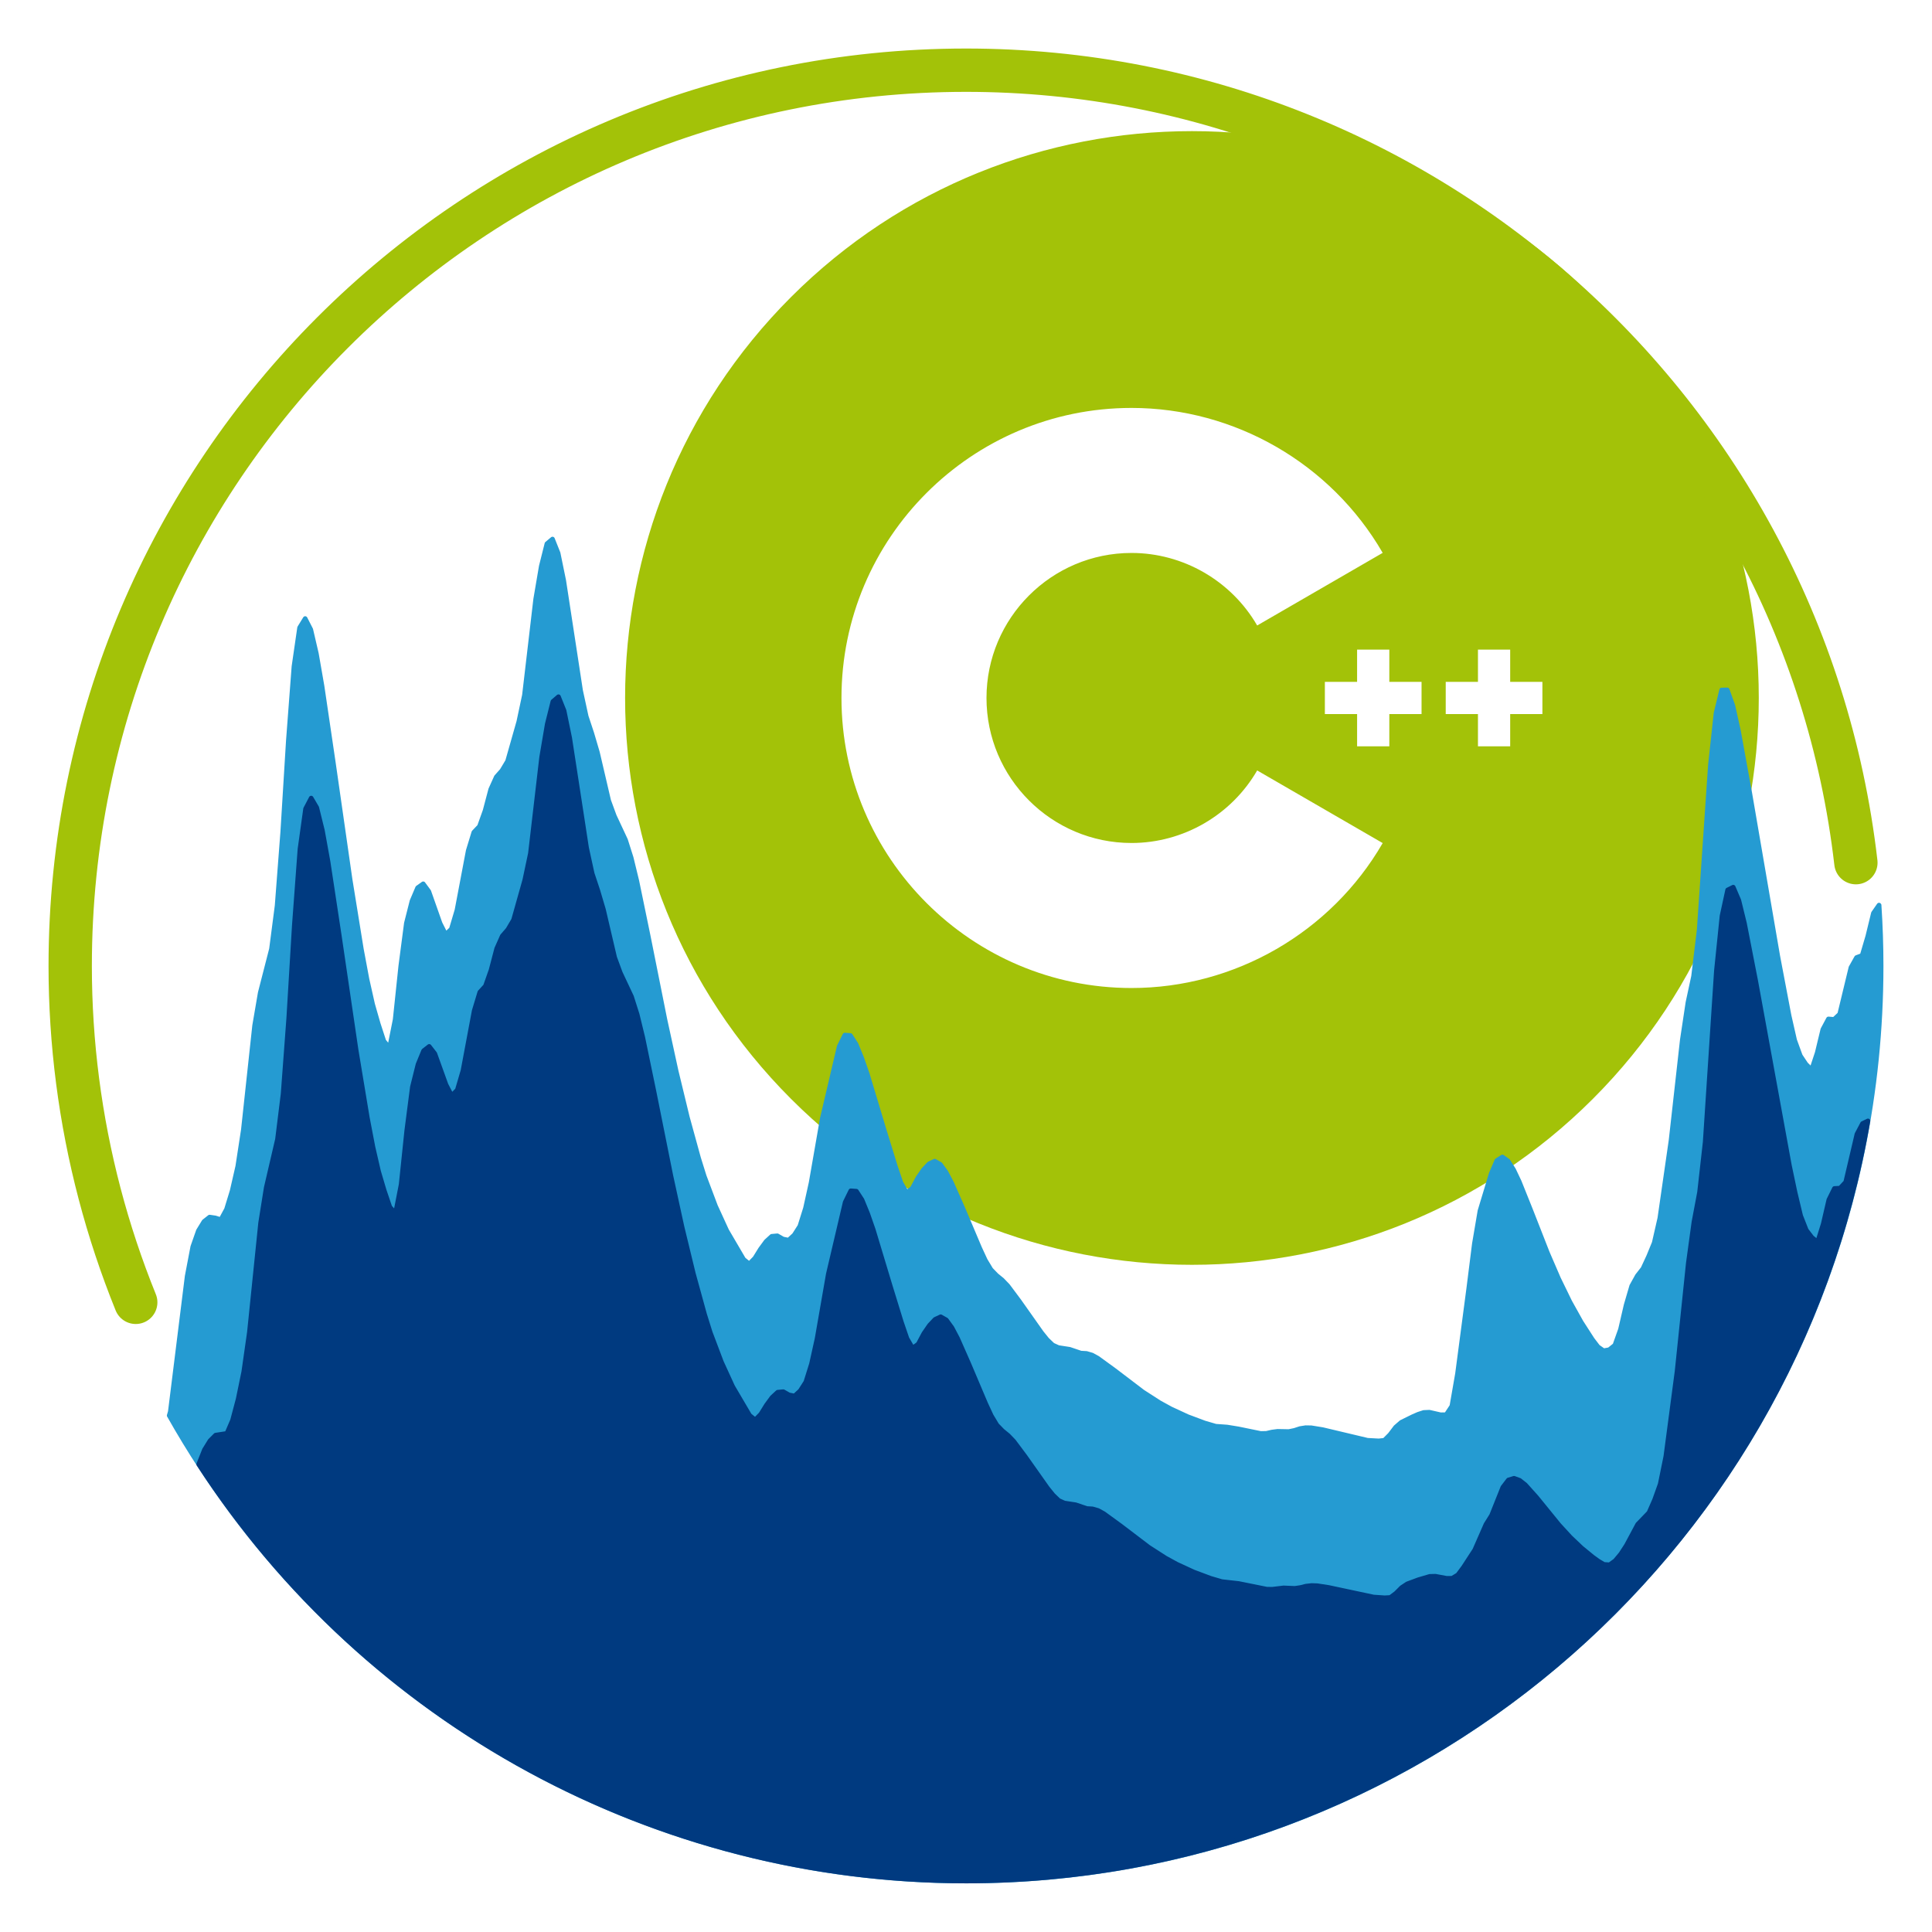
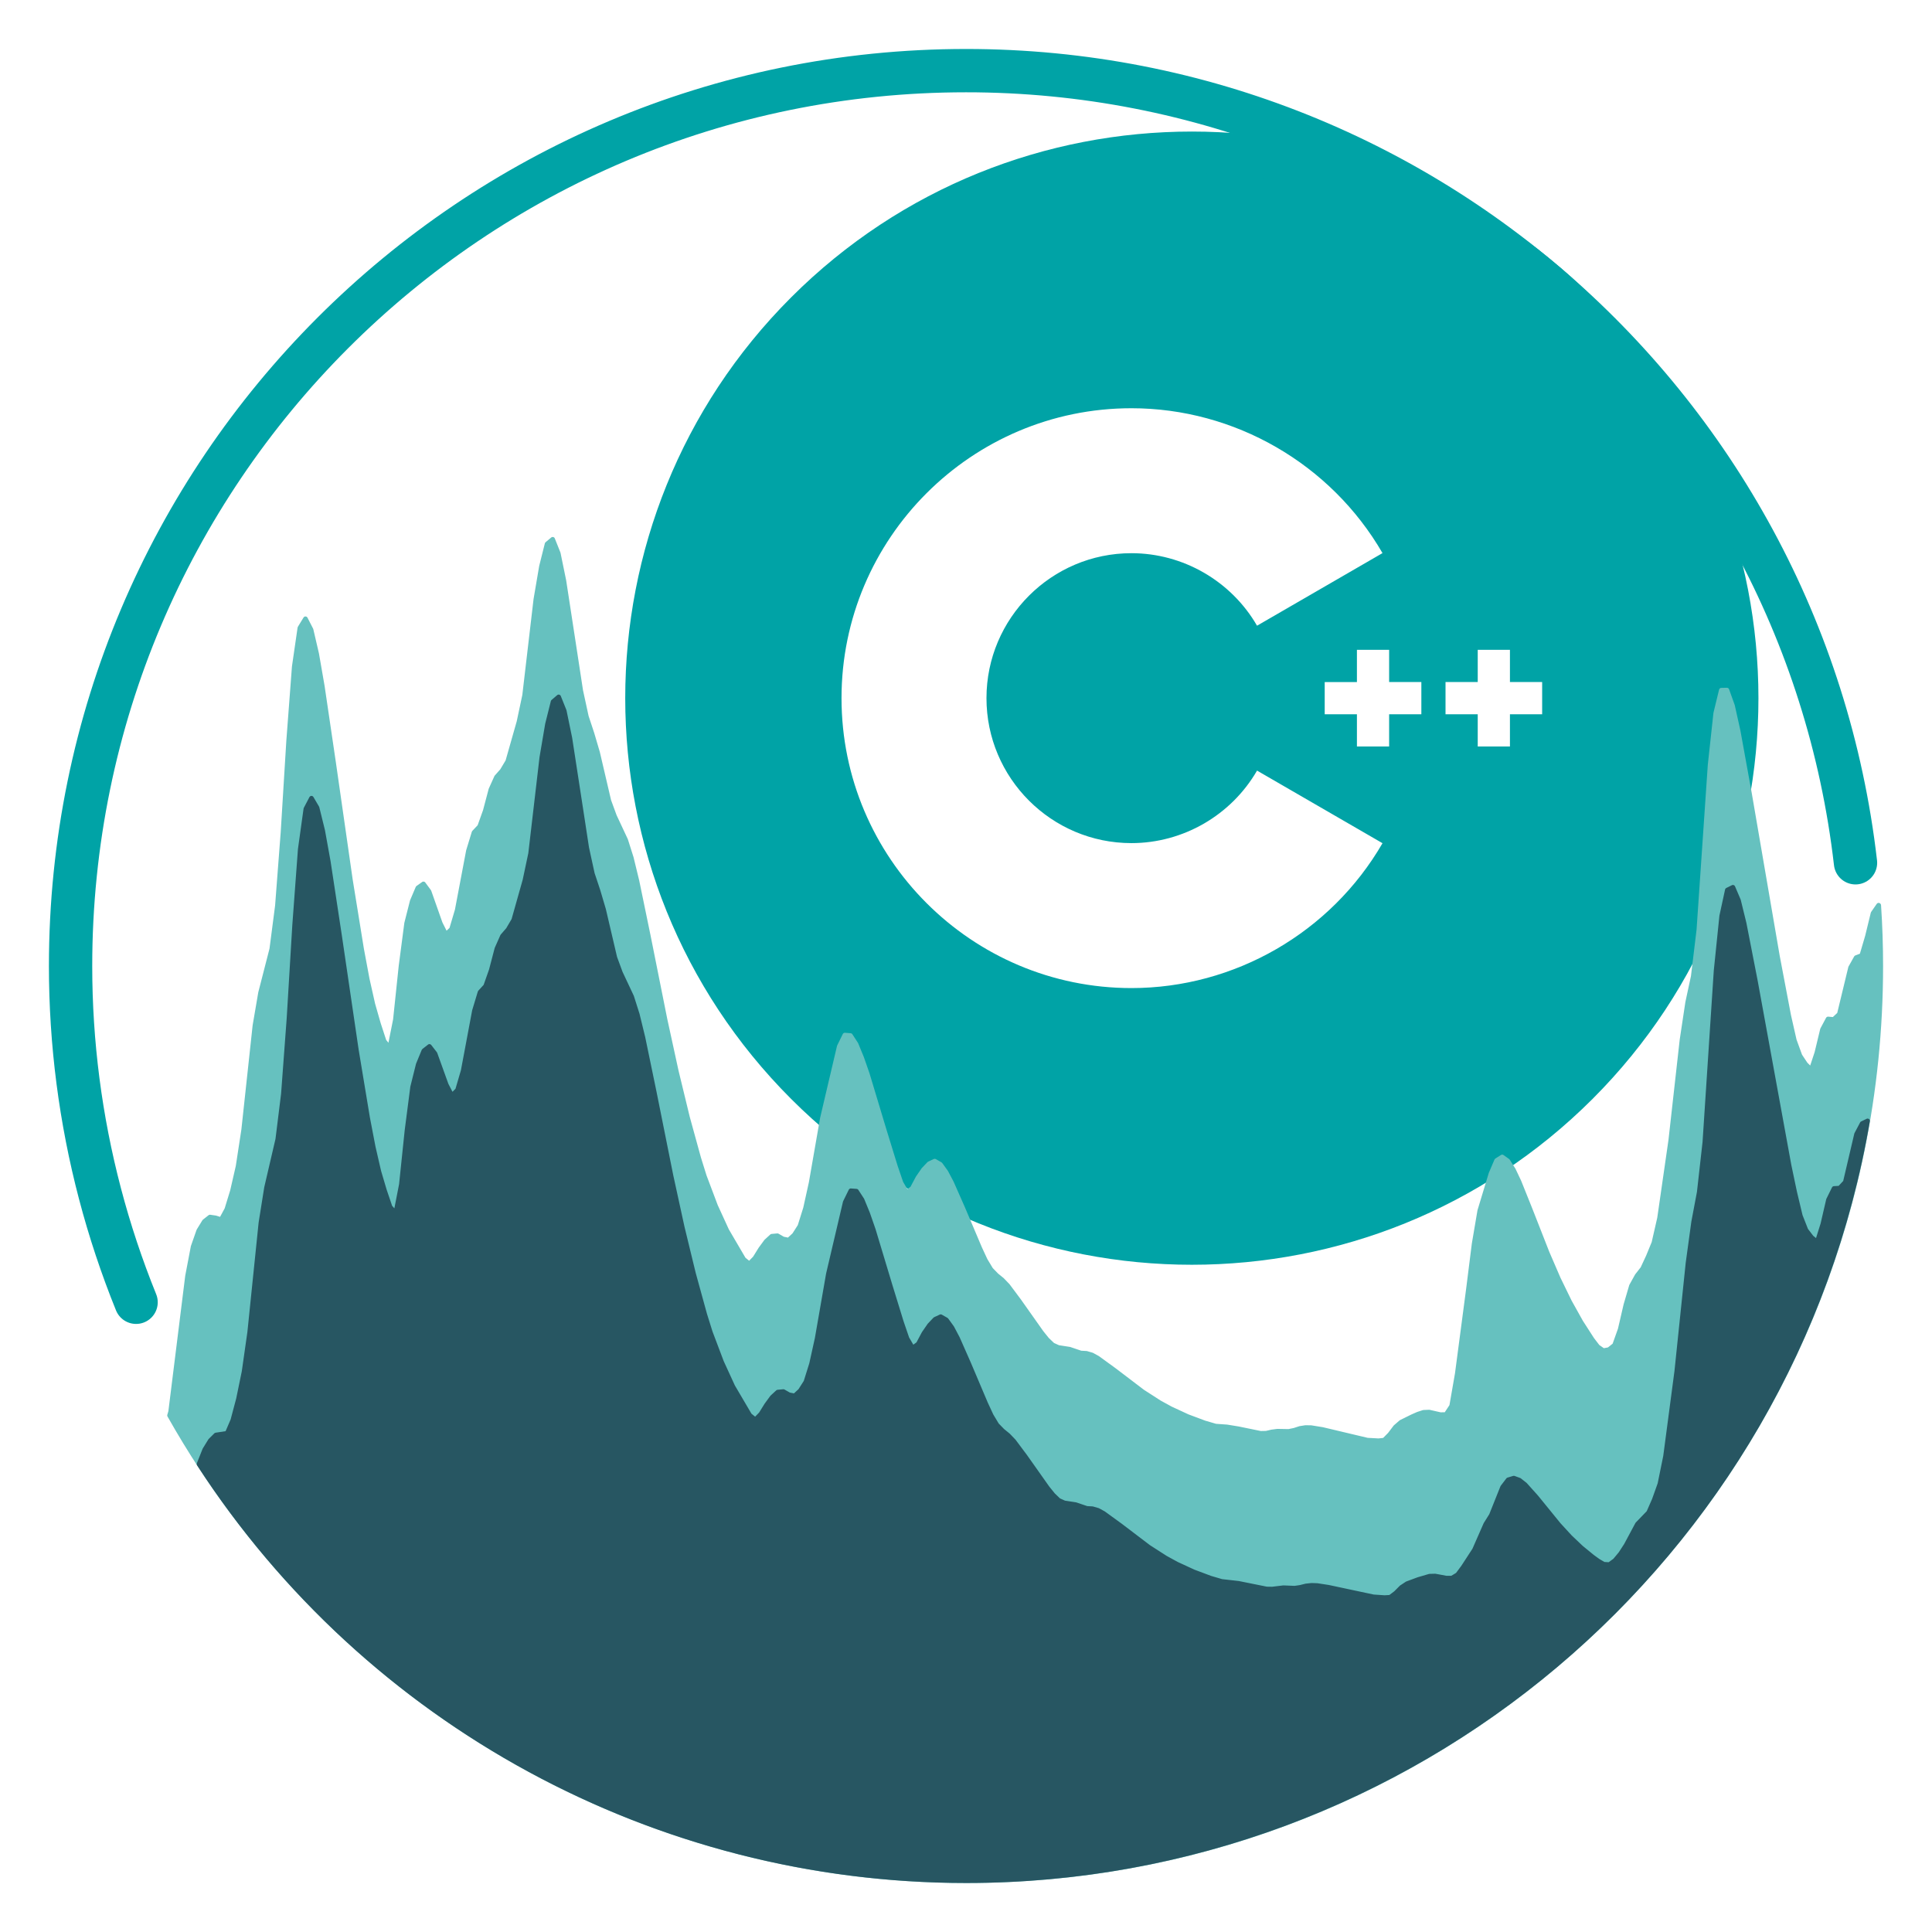
- <svg xmlns="http://www.w3.org/2000/svg" width="199.017mm" height="199.005mm" viewBox="0 0 199.017 199.005" version="1.1" id="svg4349">
-   <defs id="defs4343" />
-   <g id="layer1" transform="translate(-4.057122,3.496579)">
-     <g id="g5020" transform="matrix(0.3527778,0,0,-0.3527778,-2694.704,-2465.873)">
-       <path id="path3058" style="color:#000000;font-style:normal;font-variant:normal;font-weight:normal;font-stretch:normal;font-size:medium;line-height:normal;font-family:sans-serif;font-variant-ligatures:normal;font-variant-position:normal;font-variant-caps:normal;font-variant-numeric:normal;font-variant-alternates:normal;font-variant-east-asian:normal;font-feature-settings:normal;font-variation-settings:normal;text-indent:0;text-align:start;text-decoration:none;text-decoration-line:none;text-decoration-style:solid;text-decoration-color:#000000;letter-spacing:normal;word-spacing:normal;text-transform:none;writing-mode:lr-tb;direction:ltr;text-orientation:mixed;dominant-baseline:auto;baseline-shift:baseline;text-anchor:start;white-space:normal;shape-padding:0;shape-margin:0;inline-size:0;clip-rule:nonzero;display:inline;overflow:visible;visibility:visible;isolation:auto;mix-blend-mode:normal;color-interpolation:sRGB;color-interpolation-filters:linearRGB;solid-color:#000000;solid-opacity:1;vector-effect:none;fill:#a3c208;fill-opacity:1;fill-rule:evenodd;stroke:none;stroke-width:12.217;stroke-linecap:round;stroke-linejoin:round;stroke-miterlimit:10;stroke-dasharray:none;stroke-dashoffset:0;stroke-opacity:1;color-rendering:auto;image-rendering:auto;shape-rendering:auto;text-rendering:auto;enable-background:accumulate;stop-color:#000000" d="m 7998.077,-7024.325 c -40.806,-1e-4 -81.611,-15.568 -112.745,-46.702 -62.267,-62.268 -62.269,-163.223 0,-225.491 62.268,-62.268 163.225,-62.268 225.493,0 62.268,62.268 62.267,163.224 0,225.492 -31.134,31.134 -71.941,46.701 -112.746,46.701 z m -17.645,-74.755 c 30.134,-3e-4 58.237,-16.216 73.342,-42.319 l -36.652,-21.209 c -7.559,13.065 -21.62,21.183 -36.69,21.183 -23.35,2e-4 -42.346,-18.996 -42.346,-42.346 0,-23.35 18.996,-42.346 42.346,-42.346 15.071,0 29.132,8.117 36.693,21.184 l 36.652,-21.208 c -15.105,-26.105 -43.209,-42.322 -73.345,-42.322 -46.699,0 -84.691,37.992 -84.692,84.692 0,46.699 37.993,84.691 84.692,84.691 z m 65.871,-70.576 h 9.41 v -9.409 h 9.41 v -9.41 h -9.41 v -9.411 h -9.41 v 9.409 h -9.412 v 9.41 h 9.41 z m 35.29,0 h 9.409 v -9.41 h 9.41 v -9.41 h -9.41 v -9.409 h -9.409 v 9.409 h -9.41 v 9.41 h 9.412 z" />
-       <path style="color:#000000;font-style:normal;font-variant:normal;font-weight:normal;font-stretch:normal;font-size:medium;line-height:normal;font-family:sans-serif;font-variant-ligatures:normal;font-variant-position:normal;font-variant-caps:normal;font-variant-numeric:normal;font-variant-alternates:normal;font-variant-east-asian:normal;font-feature-settings:normal;font-variation-settings:normal;text-indent:0;text-align:start;text-decoration:none;text-decoration-line:none;text-decoration-style:solid;text-decoration-color:#000000;letter-spacing:normal;word-spacing:normal;text-transform:none;writing-mode:lr-tb;direction:ltr;text-orientation:mixed;dominant-baseline:auto;baseline-shift:baseline;text-anchor:start;white-space:normal;shape-padding:0;shape-margin:0;inline-size:0;clip-rule:nonzero;display:inline;overflow:visible;visibility:visible;isolation:auto;mix-blend-mode:normal;color-interpolation:sRGB;color-interpolation-filters:linearRGB;solid-color:#000000;solid-opacity:1;vector-effect:none;fill:#a3c208;fill-opacity:1;fill-rule:evenodd;stroke:none;stroke-linecap:round;stroke-linejoin:round;stroke-miterlimit:10;stroke-dasharray:none;stroke-dashoffset:0;stroke-opacity:1;color-rendering:auto;image-rendering:auto;shape-rendering:auto;text-rendering:auto;enable-background:accumulate;stop-color:#000000" d="m 8115.142,-7066.707 c -64.602,64.602 -169.528,64.602 -234.13,2e-4 -64.602,-64.602 -64.603,-169.529 0,-234.131 64.602,-64.602 169.53,-64.602 234.132,4e-4 64.602,64.602 64.601,169.529 -9e-4,234.131 z m -8.639,-8.639 c 59.933,-59.933 59.934,-156.92 8e-4,-216.853 -59.934,-59.934 -156.922,-59.934 -216.855,-6e-4 -59.933,59.934 -59.932,156.921 0,216.854 59.933,59.933 156.919,59.933 216.853,-1e-4 z" id="path3060" />
-       <path id="path8657-0-05-0-2-3-4-61-2-2-8-8" style="fill:#259bd2;fill-opacity:1;fill-rule:evenodd;stroke:#259bd2;stroke-width:1.335;stroke-linecap:round;stroke-linejoin:round;stroke-miterlimit:10;stroke-dasharray:none;stroke-opacity:1" d="m 8198.743,-7244.289 -0.042,0.043 -1.641,-2.36 -1.641,-6.744 -1.643,-5.584 -1.641,-0.621 -1.641,-2.928 -3.284,-13.6 -1.638,-1.539 -1.641,0.14 -1.641,-3.072 -1.643,-6.82 -1.641,-4.955 -1.641,1.633 -1.641,2.466 -1.643,4.513 -1.64,7.224 -3.281,17.27 -8.208,47.768 -3.282,18.076 -1.64,7.393 -1.641,4.582 -1.643,-0.036 -1.641,-6.746 -1.64,-15.122 -3.284,-48.155 -1.641,-13.587 -1.641,-7.648 -1.641,-10.894 -3.284,-29.317 -3.281,-22.752 -1.643,-7.204 -1.64,-3.994 -1.641,-3.531 -1.641,-2.1 -1.643,-2.961 -1.641,-5.606 -1.641,-7.087 -1.64,-4.607 -1.644,-1.317 -1.64,-0.301 -1.641,1.149 -1.64,2.143 -3.284,5.098 -3.282,5.889 -3.284,6.742 -3.281,7.597 -4.925,12.56 -3.281,8.175 -1.643,3.473 -1.64,2.59 -1.641,1.166 -1.64,-1.045 -1.643,-3.845 -3.282,-10.841 -1.64,-9.658 -1.643,-13.065 -3.281,-24.872 -1.641,-9.438 -1.643,-2.491 -1.64,-0.028 -3.282,0.748 -1.641,-0.071 -1.643,-0.533 -1.641,-0.722 -3.282,-1.62 -1.643,-1.427 -1.64,-2.164 -1.644,-1.658 -1.641,-0.179 -3.283,0.179 -13.13,3.117 -3.281,0.533 -1.643,0.028 -1.641,-0.258 -1.64,-0.533 -1.641,-0.338 -3.284,0.061 -1.641,-0.212 -1.641,-0.378 -1.64,-0.032 -6.566,1.346 -3.283,0.535 -3.282,0.233 -3.284,0.959 -4.925,1.845 -4.922,2.277 -3.284,1.797 -4.922,3.17 -8.208,6.248 -4.922,3.582 -1.643,0.903 -1.641,0.48 -1.641,0.093 -3.283,1.111 -3.281,0.507 -1.641,0.74 -1.643,1.575 -1.64,2.034 -6.565,9.294 -3.282,4.397 -1.64,1.708 -1.643,1.338 -1.641,1.694 -1.64,2.728 -1.64,3.541 -4.924,11.621 -3.284,7.441 -1.641,3.112 -1.64,2.271 -1.641,0.934 -1.643,-0.759 -1.637,-1.736 -1.641,-2.38 -1.641,-3.082 -1.644,-1.198 -1.64,2.809 -1.641,4.811 -3.284,10.656 -4.922,16.339 -1.64,4.71 -1.643,3.998 -1.641,2.527 -1.641,0.126 -1.641,-3.339 -4.924,-20.963 -3.284,-18.835 -1.641,-7.423 -1.641,-5.247 -1.64,-2.562 -1.642,-1.515 -1.641,0.333 -1.641,0.939 -1.641,-0.151 -1.645,-1.503 -1.641,-2.232 -1.641,-2.645 -1.641,-1.683 -1.643,1.333 -4.922,8.397 -3.284,7.168 -3.281,8.696 -1.641,5.252 -3.284,11.937 -3.281,13.527 -3.284,15.069 -4.925,24.6 -3.281,15.882 -1.641,6.742 -1.643,5.185 -3.281,7.014 -1.641,4.473 -3.284,14.06 -1.641,5.571 -1.641,4.955 -1.64,7.554 -1.643,10.745 -3.281,21.387 -1.64,7.996 -1.643,4.12 -1.641,-1.378 -1.641,-6.542 -1.64,-9.635 -3.284,-28.033 -1.641,-7.729 -3.284,-11.553 -1.641,-2.746 -1.64,-1.845 -1.641,-3.642 -1.643,-6.21 -1.641,-4.594 -1.643,-1.727 -1.641,-5.371 -3.284,-17.346 -1.641,-5.533 -1.643,-1.573 -1.64,3.253 -3.284,9.311 -1.641,2.227 -1.64,-1.167 -1.643,-3.869 -1.641,-6.469 -1.64,-12.545 -1.641,-15.619 -1.643,-8.256 -1.641,2.002 -1.64,5.022 -1.641,5.725 -1.643,7.317 -1.641,8.782 -3.281,20.266 -4.925,34.32 -3.284,22.25 -1.641,9.431 -1.64,7.052 -1.641,3.208 -1.643,-2.686 -1.641,-11.311 -1.641,-21.692 -1.64,-26.678 -1.641,-21.482 -1.643,-12.648 -3.282,-12.767 -1.641,-9.581 -3.284,-30.413 -1.641,-10.715 -1.641,-7.156 -1.643,-5.364 -1.641,-3.031 -1.641,0.515 -1.641,0.237 -1.643,-1.3 -1.641,-2.683 -1.641,-4.682 -1.64,-8.602 -4.925,-39.58 -0.323,-1.103 a 267.181,267.181 0 0 1 232.718,-135.929 267.181,267.181 0 0 1 267.181,267.181 267.181,267.181 0 0 1 -0.59,17.759 z" />
-       <path id="path8657-7-3-2-3-0-9-4-4-3-8-8" style="fill:#003a80;fill-opacity:1;fill-rule:evenodd;stroke:#003a80;stroke-width:1.335;stroke-linecap:round;stroke-linejoin:round;stroke-miterlimit:10;stroke-dasharray:none;stroke-opacity:1" d="m 8195.479,-7307.257 -1.593,-0.77 -1.641,-3.11 -3.281,-14.001 -1.643,-1.757 -1.643,-0.093 -1.64,-3.322 -1.641,-7.085 -1.64,-5.235 -1.643,1.333 -1.641,2.146 -1.64,4.172 -1.641,6.86 -1.644,7.817 -9.846,53.917 -3.284,16.823 -1.64,6.706 -1.641,3.846 -1.641,-0.815 -1.643,-7.577 -1.641,-16 -3.281,-50.07 -1.641,-14.617 -1.643,-8.724 -1.641,-12.004 -3.281,-31.577 -3.284,-24.862 -1.641,-8.064 -1.641,-4.599 -1.643,-3.743 -3.28,-3.393 -3.284,-6.133 -1.641,-2.524 -1.64,-1.967 -1.641,-1.191 -1.643,0.107 -1.64,0.966 -1.641,1.189 -3.284,2.684 -3.281,3.122 -3.284,3.575 -6.563,8.067 -3.283,3.659 -1.641,1.292 -1.641,0.599 -1.643,-0.495 -1.64,-2.148 -3.281,-8.204 -1.643,-2.627 -3.281,-7.479 -3.284,-5.043 -1.641,-2.208 -1.641,-0.994 -1.64,-0.018 -3.284,0.611 -1.641,-0.045 -3.284,-0.964 -3.281,-1.219 -1.64,-1.083 -1.644,-1.644 -1.643,-1.242 -1.64,-0.097 -3.281,0.224 -13.13,2.797 -3.284,0.505 -1.641,0.055 -1.64,-0.179 -1.643,-0.409 -1.641,-0.242 -3.282,0.137 -3.284,-0.394 -1.641,0.025 -8.206,1.654 -4.924,0.557 -3.281,0.964 -4.925,1.843 -4.925,2.272 -3.28,1.796 -4.925,3.166 -8.206,6.239 -4.924,3.579 -1.641,0.901 -1.641,0.477 -1.643,0.093 -3.281,1.107 -3.284,0.503 -1.641,0.739 -1.64,1.573 -1.641,2.032 -6.565,9.289 -3.284,4.392 -1.64,1.708 -1.641,1.335 -1.643,1.691 -1.641,2.728 -1.641,3.539 -4.925,11.616 -3.281,7.439 -1.641,3.107 -1.643,2.272 -1.641,0.932 -1.641,-0.762 -1.638,-1.737 -1.643,-2.383 -1.641,-3.084 -1.641,-1.201 -1.64,2.806 -1.643,4.809 -3.281,10.652 -4.925,16.331 -1.641,4.707 -1.64,3.995 -1.643,2.524 -1.641,0.124 -1.641,-3.342 -4.925,-20.975 -3.281,-18.843 -1.641,-7.426 -1.643,-5.25 -1.641,-2.57 -1.643,-1.515 -1.641,0.328 -1.643,0.936 -1.641,-0.157 -1.639,-1.512 -1.641,-2.236 -1.643,-2.651 -1.643,-1.686 -1.641,1.328 -4.925,8.377 -3.281,7.156 -3.284,8.678 -1.641,5.245 -3.281,11.919 -3.284,13.509 -3.281,15.049 -4.925,24.564 -3.284,15.856 -1.641,6.73 -1.64,5.167 -3.284,6.981 -1.64,4.455 -3.281,14.021 -1.644,5.553 -1.64,4.932 -1.641,7.535 -1.641,10.72 -3.284,21.336 -1.641,7.969 -1.64,4.089 -1.641,-1.408 -1.643,-6.576 -1.641,-9.67 -3.281,-28.109 -1.643,-7.769 -3.281,-11.642 -1.641,-2.796 -1.643,-1.896 -1.641,-3.697 -1.641,-6.265 -1.641,-4.657 -1.643,-1.792 -1.641,-5.439 -3.281,-17.497 -1.643,-5.614 -1.638,-1.666 -1.641,3.163 -3.284,9.109 -1.641,2.115 -1.641,-1.284 -1.64,-3.994 -1.643,-6.603 -1.641,-12.686 -1.641,-15.766 -1.641,-8.418 -1.641,1.833 -1.643,4.844 -1.64,5.533 -1.641,7.113 -1.641,8.564 -3.283,19.788 -4.925,33.475 -3.281,21.588 -1.641,9.066 -1.643,6.661 -1.641,2.794 -1.64,-3.132 -1.641,-11.785 -1.644,-22.196 -1.64,-27.218 -1.641,-22.055 -1.641,-13.261 -3.283,-14.105 -1.641,-10.308 -3.281,-31.963 -1.643,-11.53 -1.641,-7.978 -1.641,-6.176 -1.64,-3.812 -3.284,-0.502 -1.636,-1.636 -1.641,-2.662 -1.643,-4.137 -0.018,-0.089 a 267.181,267.181 0 0 1 224.099,-121.696 267.181,267.181 0 0 1 263.327,221.971 z" />
-       <path id="path2963-8-6-1-3-0-2-96-4-6-3-3" style="fill:none;fill-rule:evenodd;stroke:#a3c208;stroke-width:12.652;stroke-linecap:round;stroke-linejoin:round;stroke-miterlimit:10;stroke-dasharray:none;stroke-opacity:1" d="m 8191.949,-7231.863 c -0.489,4.232 -1.077,8.432 -1.764,12.597 -1.372,8.331 -3.135,16.523 -5.268,24.558 -4.266,16.071 -10.012,31.513 -17.081,46.181 -14.139,29.335 -33.567,55.565 -57.013,77.5 -46.892,43.872 -109.854,70.567 -178.713,70.567 -144.466,0 -261.578,-117.114 -261.579,-261.579 1e-4,-22.511 2.905,-44.831 8.575,-66.426 2.835,-10.798 6.362,-21.414 10.561,-31.781" />
+ <svg xmlns="http://www.w3.org/2000/svg" width="199.1mm" height="199.1mm" viewBox="0 0 199.1 199.1" version="1.1" id="svg3904">
+   <defs id="defs3898" />
+   <g id="layer1" transform="translate(-27.52132,104.8608)">
+     <g id="g3861" transform="matrix(0.3527778,0,0,-0.3527778,-4274.699,-2510.858)">
+       <path id="path3058-3-0" style="color:#000000;font-style:normal;font-variant:normal;font-weight:normal;font-stretch:normal;font-size:medium;line-height:normal;font-family:sans-serif;font-variant-ligatures:normal;font-variant-position:normal;font-variant-caps:normal;font-variant-numeric:normal;font-variant-alternates:normal;font-variant-east-asian:normal;font-feature-settings:normal;font-variation-settings:normal;text-indent:0;text-align:start;text-decoration:none;text-decoration-line:none;text-decoration-style:solid;text-decoration-color:#000000;letter-spacing:normal;word-spacing:normal;text-transform:none;writing-mode:lr-tb;direction:ltr;text-orientation:mixed;dominant-baseline:auto;baseline-shift:baseline;text-anchor:start;white-space:normal;shape-padding:0;shape-margin:0;inline-size:0;clip-rule:nonzero;display:inline;overflow:visible;visibility:visible;isolation:auto;mix-blend-mode:normal;color-interpolation:sRGB;color-interpolation-filters:linearRGB;solid-color:#000000;solid-opacity:1;vector-effect:none;fill:#00a3a6;fill-opacity:1;fill-rule:evenodd;stroke:none;stroke-width:12.217;stroke-linecap:round;stroke-linejoin:round;stroke-miterlimit:10;stroke-dasharray:none;stroke-dashoffset:0;stroke-opacity:1;color-rendering:auto;image-rendering:auto;shape-rendering:auto;text-rendering:auto;enable-background:accumulate;stop-color:#000000" d="m 12543.43,-6864.648 c -40.806,-1e-4 -81.612,-15.568 -112.746,-46.702 -62.267,-62.268 -62.268,-163.223 0,-225.491 62.268,-62.268 163.225,-62.268 225.493,0 62.268,62.268 62.267,163.224 0,225.492 -31.134,31.134 -71.941,46.701 -112.745,46.701 z m -17.645,-74.755 c 30.134,-3e-4 58.237,-16.216 73.342,-42.319 l -36.652,-21.209 c -7.559,13.065 -21.62,21.183 -36.69,21.183 -23.35,2e-4 -42.346,-18.996 -42.346,-42.346 0,-23.35 18.996,-42.346 42.346,-42.346 15.071,0 29.132,8.117 36.693,21.184 l 36.652,-21.208 c -15.105,-26.105 -43.209,-42.322 -73.345,-42.322 -46.699,0 -84.691,37.992 -84.691,84.692 0,46.699 37.992,84.691 84.691,84.691 z m 65.871,-70.576 h 9.41 v -9.409 h 9.411 v -9.41 h -9.411 v -9.411 h -9.41 v 9.409 h -9.412 v 9.41 h 9.411 z m 35.29,0 h 9.409 v -9.41 h 9.41 v -9.41 h -9.41 v -9.409 h -9.409 v 9.409 h -9.41 v 9.41 h 9.411 z" />
+       <path style="color:#000000;font-style:normal;font-variant:normal;font-weight:normal;font-stretch:normal;font-size:medium;line-height:normal;font-family:sans-serif;font-variant-ligatures:normal;font-variant-position:normal;font-variant-caps:normal;font-variant-numeric:normal;font-variant-alternates:normal;font-variant-east-asian:normal;font-feature-settings:normal;font-variation-settings:normal;text-indent:0;text-align:start;text-decoration:none;text-decoration-line:none;text-decoration-style:solid;text-decoration-color:#000000;letter-spacing:normal;word-spacing:normal;text-transform:none;writing-mode:lr-tb;direction:ltr;text-orientation:mixed;dominant-baseline:auto;baseline-shift:baseline;text-anchor:start;white-space:normal;shape-padding:0;shape-margin:0;inline-size:0;clip-rule:nonzero;display:inline;overflow:visible;visibility:visible;isolation:auto;mix-blend-mode:normal;color-interpolation:sRGB;color-interpolation-filters:linearRGB;solid-color:#000000;solid-opacity:1;vector-effect:none;fill:#00a3a6;fill-opacity:1;fill-rule:evenodd;stroke:none;stroke-linecap:round;stroke-linejoin:round;stroke-miterlimit:10;stroke-dasharray:none;stroke-dashoffset:0;stroke-opacity:1;color-rendering:auto;image-rendering:auto;shape-rendering:auto;text-rendering:auto;enable-background:accumulate;stop-color:#000000" d="m 12660.496,-6907.03 c -64.603,64.602 -169.528,64.602 -234.13,0 -64.602,-64.602 -64.602,-169.528 0,-234.13 64.602,-64.602 169.527,-64.602 234.13,0 64.602,64.602 64.602,169.528 0,234.13 z m -8.639,-8.639 c 59.933,-59.934 59.934,-156.919 0,-216.853 -59.934,-59.934 -156.919,-59.934 -216.853,0 -59.933,59.934 -59.933,156.919 0,216.853 59.934,59.934 156.919,59.934 216.853,0 z" id="path2832-9-8-7-91" />
+       <path id="path8657-0-05-0-2-3-4-61-5-9-2-0-7" style="fill:#66c1bf;fill-opacity:1;fill-rule:evenodd;stroke:#66c1bf;stroke-width:1.335;stroke-linecap:round;stroke-linejoin:round;stroke-miterlimit:10;stroke-dasharray:none;stroke-opacity:1" d="m 12744.096,-7084.611 -0.04,0.043 -1.64,-2.36 -1.641,-6.744 -1.643,-5.583 -1.641,-0.621 -1.64,-2.928 -3.284,-13.6 -1.641,-1.537 -1.641,0.14 -1.64,-3.072 -1.643,-6.82 -1.641,-4.955 -1.641,1.633 -1.64,2.466 -1.644,4.513 -1.64,7.224 -3.281,17.27 -8.209,47.768 -3.281,18.075 -1.641,7.393 -1.641,4.581 -1.643,-0.036 -1.64,-6.747 -1.641,-15.122 -3.284,-48.155 -1.64,-13.587 -1.641,-7.648 -1.641,-10.894 -3.284,-29.317 -3.281,-22.752 -1.643,-7.204 -1.641,-3.993 -1.641,-3.531 -1.64,-2.1 -1.643,-2.961 -1.641,-5.606 -1.641,-7.088 -1.64,-4.606 -1.643,-1.317 -1.641,-0.3 -1.641,1.148 -1.64,2.143 -3.284,5.099 -3.282,5.889 -3.284,6.742 -3.281,7.598 -4.924,12.56 -3.282,8.176 -1.643,3.473 -1.64,2.59 -1.641,1.166 -1.641,-1.045 -1.643,-3.844 -3.281,-10.841 -1.641,-9.657 -1.643,-13.065 -3.281,-24.872 -1.641,-9.438 -1.643,-2.491 -1.641,-0.028 -3.281,0.747 -1.641,-0.071 -1.643,-0.533 -1.641,-0.722 -3.281,-1.62 -1.643,-1.426 -1.641,-2.163 -1.641,-1.661 -1.64,-0.179 -3.284,0.179 -13.13,3.117 -3.281,0.533 -1.644,0.028 -1.64,-0.258 -1.641,-0.532 -1.641,-0.338 -3.284,0.061 -1.64,-0.212 -1.641,-0.379 -1.641,-0.032 -6.565,1.345 -3.283,0.535 -3.282,0.232 -3.284,0.959 -4.924,1.845 -4.922,2.277 -3.284,1.797 -4.922,3.17 -8.208,6.247 -4.922,3.582 -1.643,0.904 -1.641,0.48 -1.641,0.093 -3.284,1.111 -3.281,0.507 -1.641,0.74 -1.643,1.575 -1.64,2.034 -6.566,9.294 -3.281,4.397 -1.641,1.709 -1.643,1.338 -1.64,1.694 -1.641,2.728 -1.641,3.541 -4.924,11.621 -3.284,7.441 -1.641,3.112 -1.64,2.272 -1.641,0.934 -1.643,-0.76 -1.641,-1.732 -1.64,-2.38 -1.641,-3.082 -1.643,-1.199 -1.641,2.809 -1.641,4.811 -3.284,10.657 -4.921,16.338 -1.641,4.71 -1.643,3.998 -1.641,2.527 -1.641,0.126 -1.64,-3.34 -4.925,-20.963 -3.284,-18.835 -1.64,-7.423 -1.641,-5.247 -1.641,-2.562 -1.643,-1.514 -1.64,0.333 -1.641,0.939 -1.641,-0.152 -1.643,-1.504 -1.641,-2.231 -1.64,-2.645 -1.641,-1.684 -1.643,1.333 -4.922,8.398 -3.284,7.168 -3.281,8.695 -1.641,5.253 -3.284,11.937 -3.281,13.527 -3.284,15.069 -4.924,24.6 -3.282,15.882 -1.64,6.742 -1.643,5.184 -3.282,7.014 -1.64,4.473 -3.284,14.059 -1.641,5.571 -1.641,4.955 -1.64,7.555 -1.643,10.745 -3.282,21.387 -1.64,7.996 -1.644,4.119 -1.64,-1.378 -1.641,-6.543 -1.641,-9.634 -3.283,-28.033 -1.641,-7.729 -3.284,-11.553 -1.641,-2.746 -1.64,-1.845 -1.641,-3.642 -1.643,-6.209 -1.641,-4.594 -1.64,-1.729 -1.641,-5.371 -3.284,-17.345 -1.641,-5.533 -1.64,-1.575 -1.641,3.253 -3.284,9.311 -1.64,2.226 -1.641,-1.166 -1.643,-3.869 -1.641,-6.469 -1.64,-12.545 -1.641,-15.619 -1.643,-8.256 -1.641,2.002 -1.641,5.023 -1.64,5.725 -1.644,7.317 -1.64,8.781 -3.282,20.266 -4.924,34.32 -3.284,22.25 -1.64,9.43 -1.641,7.052 -1.641,3.208 -1.643,-2.686 -1.641,-11.311 -1.64,-21.692 -1.641,-26.677 -1.641,-21.482 -1.643,-12.648 -3.281,-12.767 -1.641,-9.581 -3.284,-30.413 -1.64,-10.715 -1.641,-7.156 -1.643,-5.364 -1.641,-3.031 -1.64,0.515 -1.641,0.237 -1.643,-1.3 -1.641,-2.683 -1.641,-4.682 -1.64,-8.602 -4.925,-39.58 -0.323,-1.103 a 267.181,267.181 0 0 1 232.719,-135.93 267.181,267.181 0 0 1 267.182,267.18 267.181,267.181 0 0 1 -0.591,17.759 z" />
+       <path id="path8657-7-3-2-3-0-9-4-8-7-9-3-55" style="fill:#275662;fill-opacity:1;fill-rule:evenodd;stroke:#275662;stroke-width:1.335;stroke-linecap:round;stroke-linejoin:round;stroke-miterlimit:10;stroke-dasharray:none;stroke-opacity:1" d="m 12740.833,-7147.579 -1.593,-0.77 -1.641,-3.11 -3.281,-14.001 -1.641,-1.759 -1.643,-0.093 -1.64,-3.322 -1.641,-7.085 -1.641,-5.235 -1.643,1.333 -1.641,2.146 -1.64,4.172 -1.641,6.861 -1.643,7.817 -9.846,53.917 -3.284,16.823 -1.641,6.707 -1.641,3.847 -1.64,-0.815 -1.644,-7.577 -1.64,-16 -3.282,-50.07 -1.64,-14.617 -1.643,-8.723 -1.641,-12.005 -3.281,-31.576 -3.284,-24.862 -1.641,-8.065 -1.641,-4.599 -1.643,-3.743 -3.281,-3.392 -3.284,-6.133 -1.641,-2.524 -1.64,-1.966 -1.641,-1.191 -1.643,0.107 -1.641,0.967 -1.64,1.189 -3.284,2.683 -3.282,3.122 -3.283,3.574 -6.563,8.067 -3.284,3.66 -1.64,1.292 -1.641,0.598 -1.643,-0.495 -1.641,-2.148 -3.281,-8.204 -1.643,-2.627 -3.282,-7.479 -3.284,-5.043 -1.64,-2.208 -1.641,-0.994 -1.64,-0.018 -3.284,0.611 -1.641,-0.045 -3.284,-0.964 -3.281,-1.219 -1.641,-1.083 -1.64,-1.648 -1.644,-1.242 -1.64,-0.097 -3.282,0.224 -13.13,2.797 -3.284,0.505 -1.64,0.055 -1.641,-0.179 -1.643,-0.409 -1.641,-0.242 -3.281,0.136 -3.284,-0.394 -1.641,0.025 -8.206,1.653 -4.924,0.558 -3.281,0.964 -4.925,1.843 -4.925,2.272 -3.281,1.797 -4.924,3.165 -8.206,6.239 -4.925,3.579 -1.64,0.901 -1.641,0.477 -1.643,0.093 -3.281,1.108 -3.284,0.502 -1.641,0.74 -1.64,1.573 -1.641,2.032 -6.565,9.289 -3.284,4.392 -1.641,1.709 -1.64,1.335 -1.644,1.691 -1.64,2.728 -1.641,3.539 -4.924,11.616 -3.282,7.439 -1.64,3.107 -1.644,2.272 -1.64,0.931 -1.641,-0.762 -1.64,-1.734 -1.644,-2.383 -1.64,-3.084 -1.641,-1.202 -1.641,2.807 -1.643,4.809 -3.281,10.652 -4.925,16.331 -1.64,4.707 -1.641,3.995 -1.643,2.524 -1.641,0.124 -1.64,-3.342 -4.925,-20.975 -3.281,-18.842 -1.641,-7.426 -1.643,-5.25 -1.641,-2.57 -1.641,-1.517 -1.64,0.328 -1.643,0.937 -1.641,-0.157 -1.641,-1.51 -1.64,-2.236 -1.643,-2.65 -1.641,-1.688 -1.641,1.328 -4.924,8.377 -3.282,7.156 -3.283,8.678 -1.641,5.245 -3.281,11.919 -3.284,13.509 -3.282,15.049 -4.924,24.564 -3.284,15.856 -1.641,6.729 -1.64,5.167 -3.284,6.981 -1.641,4.455 -3.281,14.021 -1.643,5.553 -1.641,4.932 -1.641,7.534 -1.64,10.72 -3.284,21.336 -1.641,7.968 -1.641,4.089 -1.64,-1.409 -1.643,-6.575 -1.641,-9.67 -3.281,-28.108 -1.644,-7.769 -3.281,-11.641 -1.64,-2.797 -1.644,-1.896 -1.64,-3.698 -1.641,-6.265 -1.64,-4.657 -1.644,-1.792 -1.64,-5.439 -3.282,-17.497 -1.643,-5.614 -1.64,-1.663 -1.641,3.163 -3.284,9.109 -1.64,2.115 -1.641,-1.285 -1.641,-3.993 -1.643,-6.603 -1.641,-12.686 -1.641,-15.765 -1.64,-8.418 -1.641,1.832 -1.643,4.844 -1.641,5.533 -1.64,7.113 -1.641,8.564 -3.284,19.789 -4.924,33.475 -3.282,21.588 -1.64,9.067 -1.643,6.661 -1.641,2.794 -1.641,-3.132 -1.64,-11.785 -1.644,-22.197 -1.64,-27.217 -1.641,-22.055 -1.641,-13.262 -3.283,-14.105 -1.641,-10.308 -3.281,-31.962 -1.644,-11.53 -1.64,-7.979 -1.641,-6.176 -1.641,-3.811 -3.283,-0.502 -1.641,-1.631 -1.641,-2.663 -1.643,-4.137 -0.02,-0.086 a 267.181,267.181 0 0 1 224.099,-121.696 267.181,267.181 0 0 1 263.328,221.971 z" />
+       <path id="path2963-8-6-1-3-0-2-96-1-0-8-98-4" style="fill:none;fill-rule:evenodd;stroke:#00a3a6;stroke-width:12.652;stroke-linecap:round;stroke-linejoin:round;stroke-miterlimit:10;stroke-dasharray:none;stroke-opacity:1" d="m 12737.302,-7072.185 c -0.489,4.232 -1.077,8.432 -1.763,12.597 -1.373,8.33 -3.135,16.523 -5.268,24.558 -4.266,16.071 -10.013,31.514 -17.082,46.181 -14.139,29.334 -33.567,55.564 -57.013,77.5 -46.891,43.872 -109.853,70.567 -178.712,70.566 -144.466,-9e-4 -261.578,-117.114 -261.578,-261.58 0,-22.511 2.906,-44.832 8.576,-66.427 2.835,-10.797 6.361,-21.413 10.561,-31.781" />
    </g>
  </g>
</svg>
